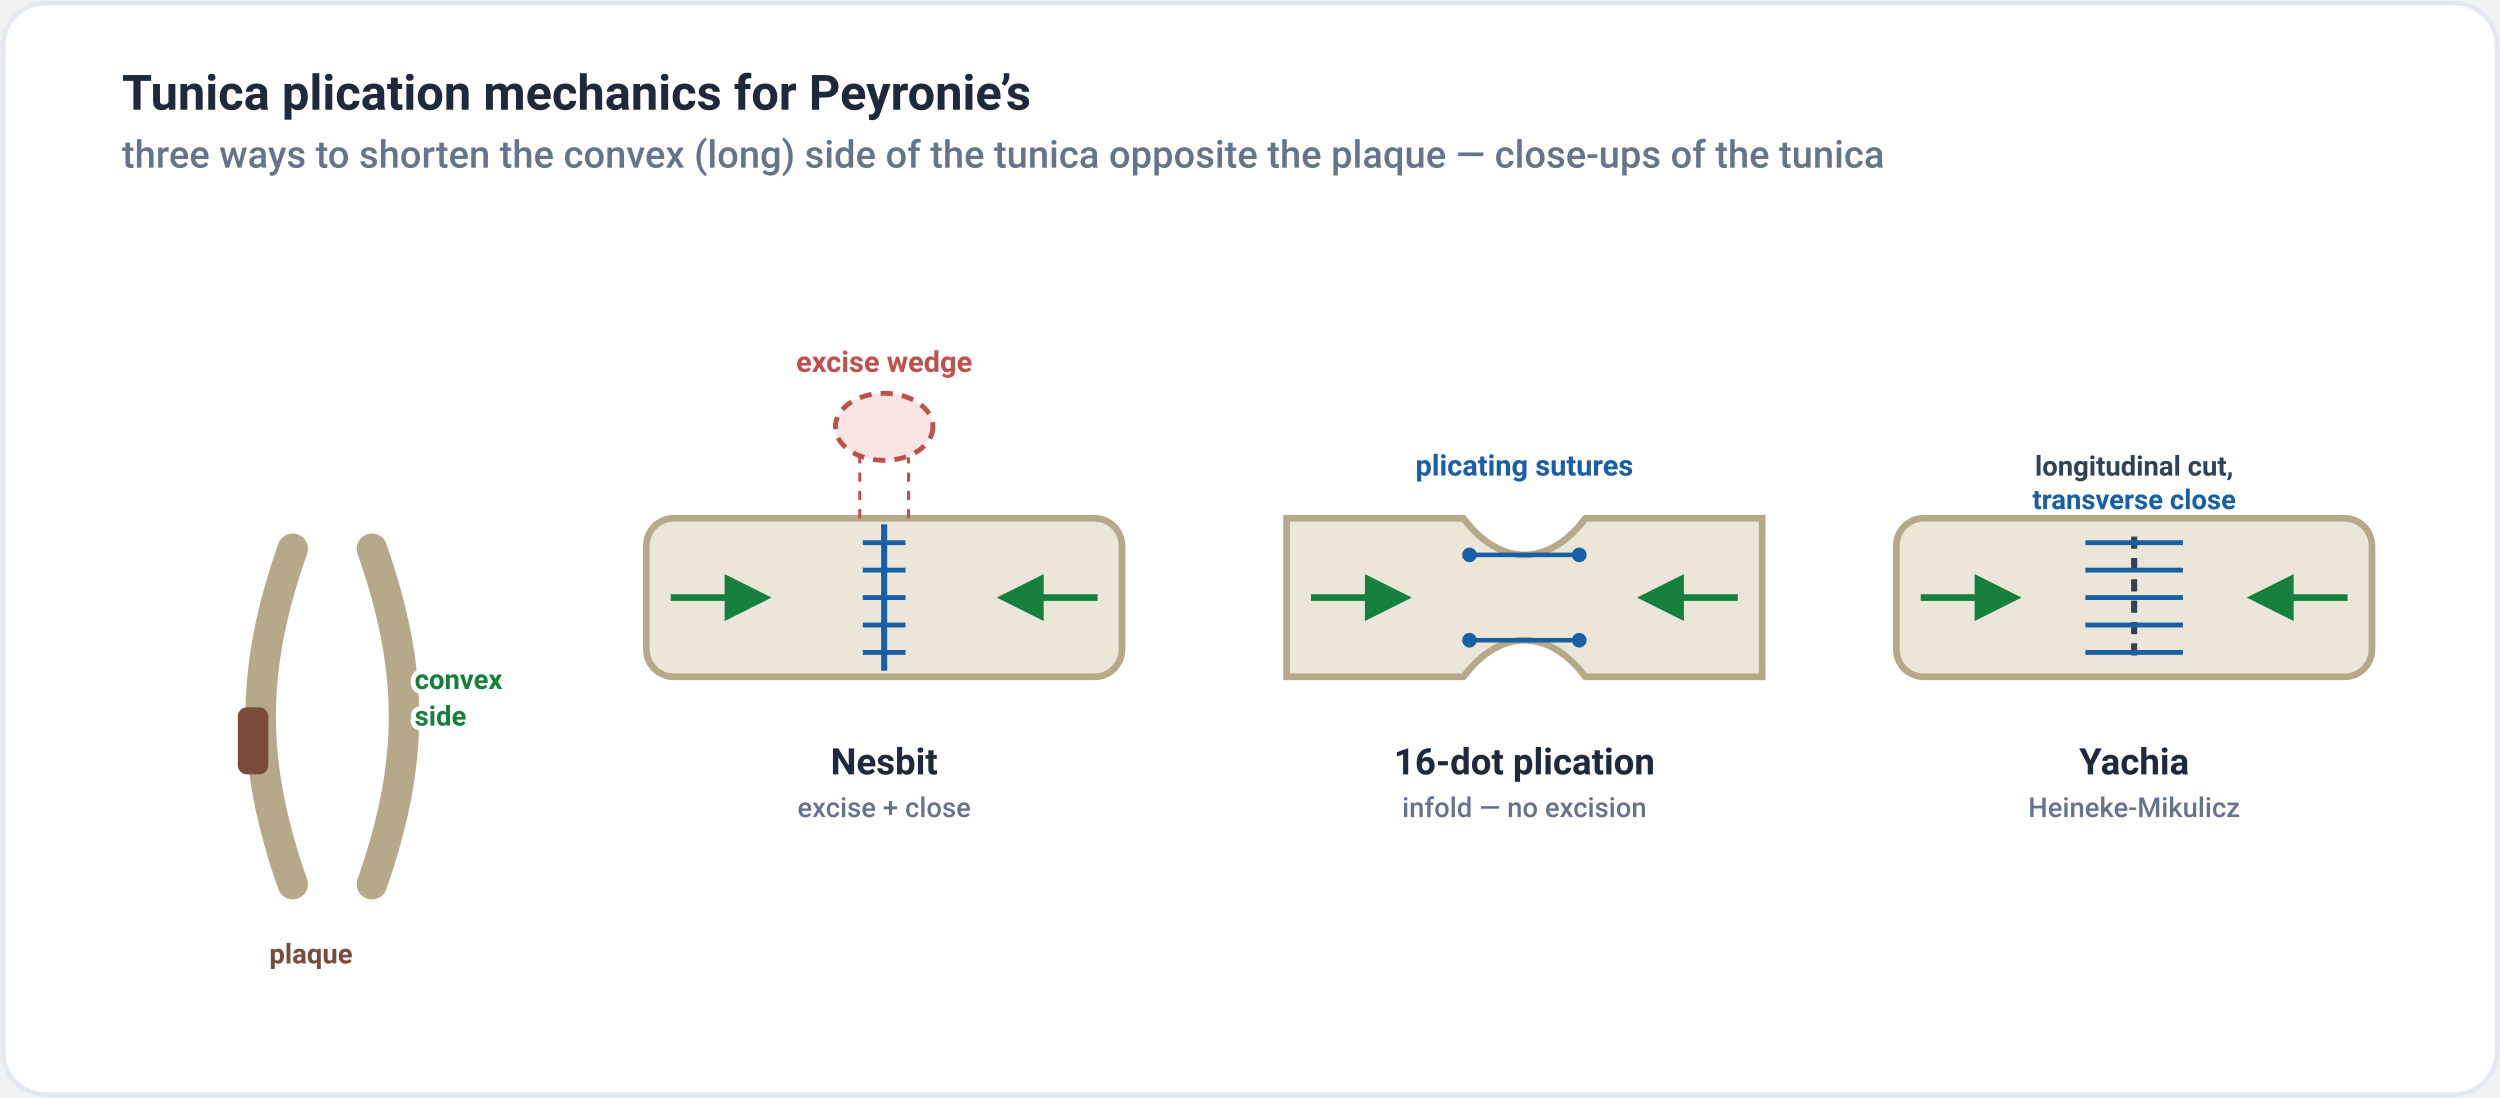
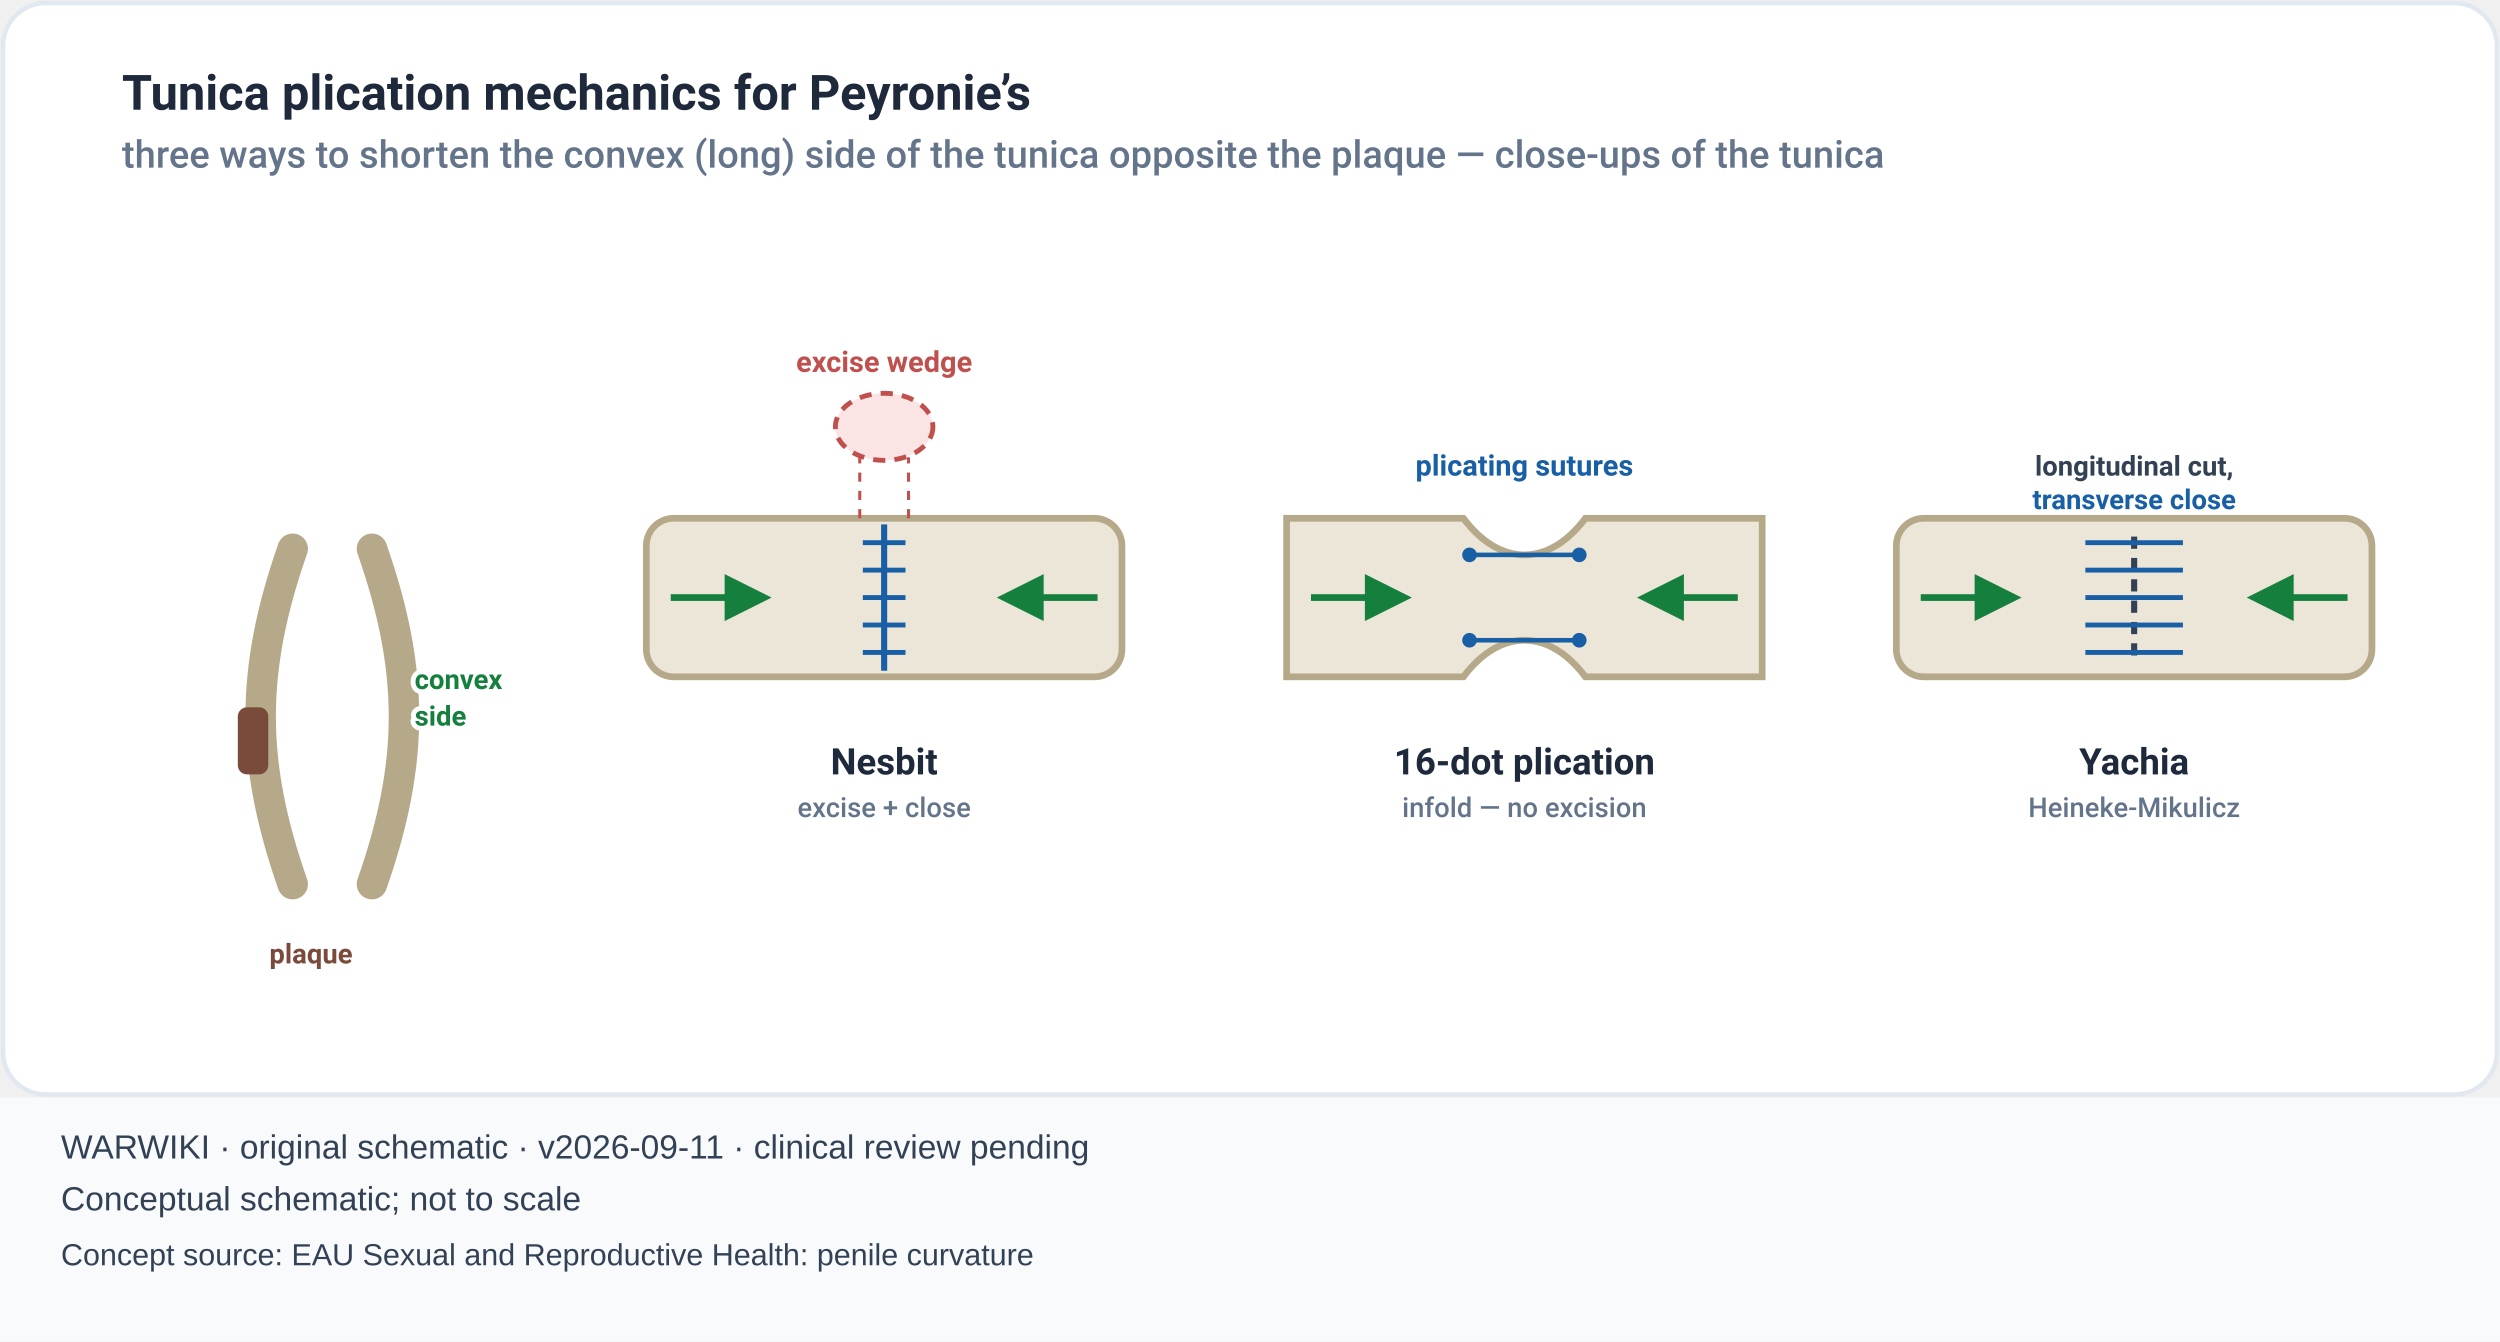
- <svg xmlns="http://www.w3.org/2000/svg" viewBox="0 0 820 360" width="820" height="360" role="img" aria-label="Tunica plication mechanics for Peyronie's disease, shown as close-ups of the tunica albuginea on the convex long side opposite the plaque. A small orienting glyph shows the curved corpus with the plaque on the concave side and the maneuvers applied to the convex side. Nesbit: an elliptical wedge of tunica is excised and the defect closed with sutures, shortening the convex side. 16-dot plication: plicating sutures infold and pleat the tunica without removing tissue. Yachia: a longitudinal incision in the tunica is closed transversely by the Heineke-Mikulicz principle. Green arrows in each panel show shortening of the convex side.">
+ <svg xmlns="http://www.w3.org/2000/svg" viewBox="0 0 820 440" width="820" height="440" role="img" aria-labelledby="figure-title figure-description">
  <defs>
    <marker id="sh" viewBox="0 0 10 10" refX="8" refY="5" markerWidth="7" markerHeight="7" orient="auto-start-reverse">
      <path d="M0,0 L10,5 L0,10 z" fill="#15803D" />
    </marker>
  </defs>
  <rect x="1" y="1" width="818" height="358" rx="14" fill="#FFFFFF" stroke="#E2E8F0" stroke-width="1.5" />
  <text x="40" y="36" text-anchor="start" font-family="-apple-system, 'Segoe UI', Roboto, Helvetica, Arial, sans-serif" font-size="16" font-weight="700" fill="#1E293B">Tunica plication mechanics for Peyronie’s</text>
  <text x="40" y="55" text-anchor="start" font-family="-apple-system, 'Segoe UI', Roboto, Helvetica, Arial, sans-serif" font-size="12.5" font-weight="500" fill="#64748B">three ways to shorten the convex (long) side of the tunica opposite the plaque — close-ups of the tunica</text>
  <path d="M 96 290 C 82 250 82 220 96 180" fill="none" stroke="#B6A98A" stroke-width="10" stroke-linecap="round" />
  <path d="M 122 290 C 136 250 136 220 122 180" fill="none" stroke="#B6A98A" stroke-width="10" stroke-linecap="round" />
  <rect x="78" y="232" width="10" height="22" rx="3" fill="#7A4A3A" />
  <text x="102" y="316" text-anchor="middle" font-family="-apple-system, 'Segoe UI', Roboto, Helvetica, Arial, sans-serif" font-size="9" font-weight="600" fill="#7A4A3A" paint-order="stroke" stroke="#FFFFFF" stroke-width="3.2" stroke-linejoin="round">plaque</text>
  <text x="136" y="226" text-anchor="start" font-family="-apple-system, 'Segoe UI', Roboto, Helvetica, Arial, sans-serif" font-size="9" font-weight="700" fill="#15803D" paint-order="stroke" stroke="#FFFFFF" stroke-width="3.2" stroke-linejoin="round">convex</text>
  <text x="136" y="238" text-anchor="start" font-family="-apple-system, 'Segoe UI', Roboto, Helvetica, Arial, sans-serif" font-size="9" font-weight="700" fill="#15803D" paint-order="stroke" stroke="#FFFFFF" stroke-width="3.2" stroke-linejoin="round">side</text>
  <rect x="212" y="170" width="156" height="52" rx="9" fill="#ECE6D8" stroke="#B6A98A" stroke-width="2.2" />
  <ellipse cx="290" cy="140" rx="16" ry="11" fill="#FBE4E4" stroke="#C0504D" stroke-width="1.6" stroke-dasharray="4 3" />
  <path d="M 282 170 L 282 150 M 298 170 L 298 150" fill="none" stroke="#C0504D" stroke-width="1" stroke-dasharray="3 3" />
  <line x1="283" y1="178" x2="297" y2="178" stroke="#185FA5" stroke-width="1.6" />
  <line x1="283" y1="187" x2="297" y2="187" stroke="#185FA5" stroke-width="1.6" />
  <line x1="283" y1="196" x2="297" y2="196" stroke="#185FA5" stroke-width="1.6" />
  <line x1="283" y1="205" x2="297" y2="205" stroke="#185FA5" stroke-width="1.6" />
  <line x1="283" y1="214" x2="297" y2="214" stroke="#185FA5" stroke-width="1.6" />
  <line x1="290" y1="172" x2="290" y2="220" stroke="#185FA5" stroke-width="2" />
  <line x1="220" y1="196" x2="250" y2="196" stroke="#15803D" stroke-width="2.2" marker-end="url(#sh)" />
  <line x1="360" y1="196" x2="330" y2="196" stroke="#15803D" stroke-width="2.2" marker-end="url(#sh)" />
  <text x="290" y="122" text-anchor="middle" font-family="-apple-system, 'Segoe UI', Roboto, Helvetica, Arial, sans-serif" font-size="9.5" font-weight="700" fill="#C0504D" paint-order="stroke" stroke="#FFFFFF" stroke-width="3.2" stroke-linejoin="round">excise wedge</text>
  <text x="290" y="254" text-anchor="middle" font-family="-apple-system, 'Segoe UI', Roboto, Helvetica, Arial, sans-serif" font-size="12" font-weight="700" fill="#1E293B" paint-order="stroke" stroke="#FFFFFF" stroke-width="3.2" stroke-linejoin="round">Nesbit</text>
  <text x="290" y="268" text-anchor="middle" font-family="-apple-system, 'Segoe UI', Roboto, Helvetica, Arial, sans-serif" font-size="9" font-weight="500" fill="#64748B" paint-order="stroke" stroke="#FFFFFF" stroke-width="3.2" stroke-linejoin="round">excise + close</text>
  <path d="M 422 170 L 480 170 C 492 186 508 186 520 170 L 578 170 L 578 222 L 520 222 C 508 206 492 206 480 222 L 422 222 Z" fill="#ECE6D8" stroke="#B6A98A" stroke-width="2.2" />
  <circle cx="482" cy="182" r="2.4" fill="#185FA5" />
  <circle cx="482" cy="210" r="2.4" fill="#185FA5" />
  <circle cx="518" cy="182" r="2.4" fill="#185FA5" />
  <circle cx="518" cy="210" r="2.4" fill="#185FA5" />
  <line x1="482" y1="182" x2="518" y2="182" stroke="#185FA5" stroke-width="1.5" />
  <line x1="482" y1="210" x2="518" y2="210" stroke="#185FA5" stroke-width="1.5" />
  <line x1="430" y1="196" x2="460" y2="196" stroke="#15803D" stroke-width="2.2" marker-end="url(#sh)" />
  <line x1="570" y1="196" x2="540" y2="196" stroke="#15803D" stroke-width="2.2" marker-end="url(#sh)" />
  <text x="500" y="156" text-anchor="middle" font-family="-apple-system, 'Segoe UI', Roboto, Helvetica, Arial, sans-serif" font-size="9.5" font-weight="700" fill="#185FA5" paint-order="stroke" stroke="#FFFFFF" stroke-width="3.2" stroke-linejoin="round">plicating sutures</text>
  <text x="500" y="254" text-anchor="middle" font-family="-apple-system, 'Segoe UI', Roboto, Helvetica, Arial, sans-serif" font-size="12" font-weight="700" fill="#1E293B" paint-order="stroke" stroke="#FFFFFF" stroke-width="3.2" stroke-linejoin="round">16-dot plication</text>
  <text x="500" y="268" text-anchor="middle" font-family="-apple-system, 'Segoe UI', Roboto, Helvetica, Arial, sans-serif" font-size="9" font-weight="500" fill="#64748B" paint-order="stroke" stroke="#FFFFFF" stroke-width="3.2" stroke-linejoin="round">infold — no excision</text>
  <rect x="622" y="170" width="156" height="52" rx="9" fill="#ECE6D8" stroke="#B6A98A" stroke-width="2.2" />
  <line x1="700" y1="176" x2="700" y2="216" stroke="#334155" stroke-width="2" stroke-dasharray="4 3" />
  <line x1="684" y1="178" x2="716" y2="178" stroke="#185FA5" stroke-width="1.6" />
  <line x1="684" y1="187" x2="716" y2="187" stroke="#185FA5" stroke-width="1.6" />
  <line x1="684" y1="196" x2="716" y2="196" stroke="#185FA5" stroke-width="1.6" />
  <line x1="684" y1="205" x2="716" y2="205" stroke="#185FA5" stroke-width="1.6" />
  <line x1="684" y1="214" x2="716" y2="214" stroke="#185FA5" stroke-width="1.6" />
  <line x1="630" y1="196" x2="660" y2="196" stroke="#15803D" stroke-width="2.2" marker-end="url(#sh)" />
  <line x1="770" y1="196" x2="740" y2="196" stroke="#15803D" stroke-width="2.2" marker-end="url(#sh)" />
  <text x="700" y="156" text-anchor="middle" font-family="-apple-system, 'Segoe UI', Roboto, Helvetica, Arial, sans-serif" font-size="9" font-weight="700" fill="#334155" paint-order="stroke" stroke="#FFFFFF" stroke-width="3.2" stroke-linejoin="round">longitudinal cut,</text>
  <text x="700" y="167" text-anchor="middle" font-family="-apple-system, 'Segoe UI', Roboto, Helvetica, Arial, sans-serif" font-size="9" font-weight="700" fill="#185FA5" paint-order="stroke" stroke="#FFFFFF" stroke-width="3.2" stroke-linejoin="round">transverse close</text>
  <text x="700" y="254" text-anchor="middle" font-family="-apple-system, 'Segoe UI', Roboto, Helvetica, Arial, sans-serif" font-size="12" font-weight="700" fill="#1E293B" paint-order="stroke" stroke="#FFFFFF" stroke-width="3.2" stroke-linejoin="round">Yachia</text>
  <text x="700" y="268" text-anchor="middle" font-family="-apple-system, 'Segoe UI', Roboto, Helvetica, Arial, sans-serif" font-size="9" font-weight="500" fill="#64748B" paint-order="stroke" stroke="#FFFFFF" stroke-width="3.2" stroke-linejoin="round">Heineke-Mikulicz</text>
+   <g id="figure-provenance">
+     <rect x="0" y="360" width="820" height="80" fill="#F8FAFC" />
+     <text x="20" y="380" font-family="Arial, sans-serif" font-size="11" fill="#334155">WARWIKI · original schematic · v2026-09-11 · clinical review pending</text>
+     <text x="20" y="397" font-family="Arial, sans-serif" font-size="11" fill="#334155">Conceptual schematic; not to scale</text>
+     <a href="https://uroweb.org/guidelines/sexual-and-reproductive-health/chapter/penile-curvature">
+       <text x="20" y="415" font-family="Arial, sans-serif" font-size="10" fill="#334155">Concept source: EAU Sexual and Reproductive Health: penile curvature</text>
+     </a>
+   </g>
</svg>
